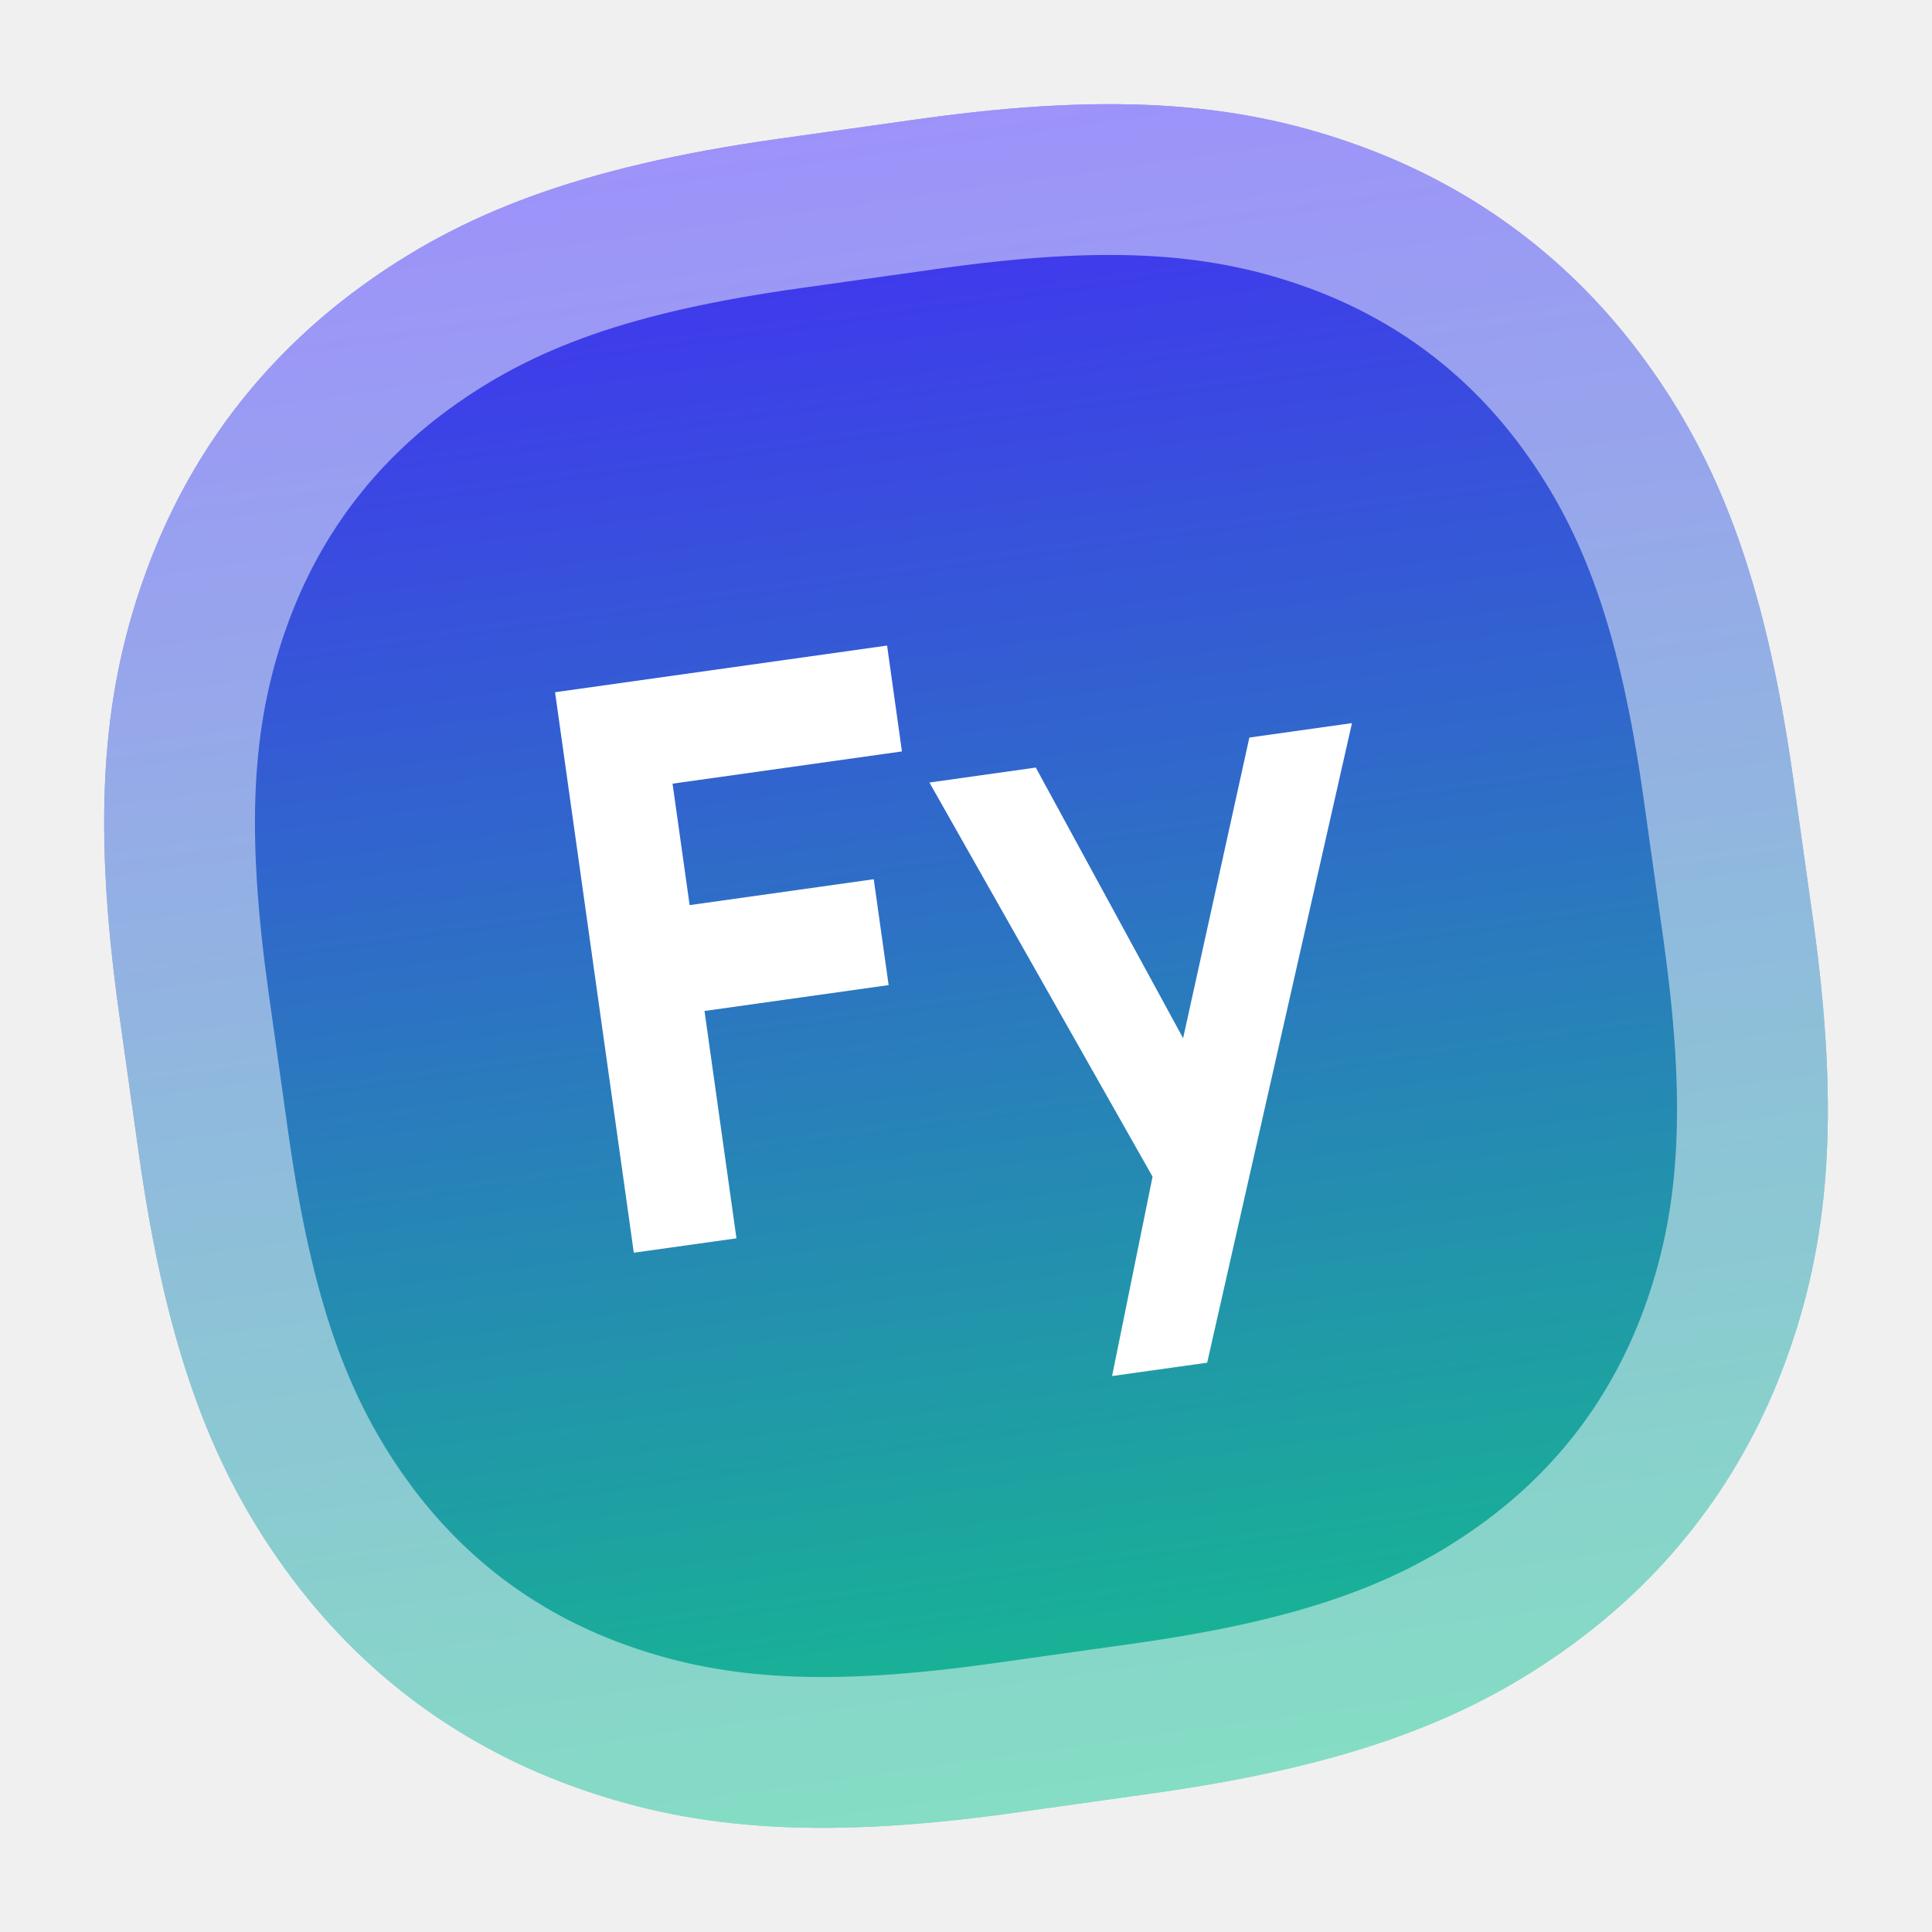
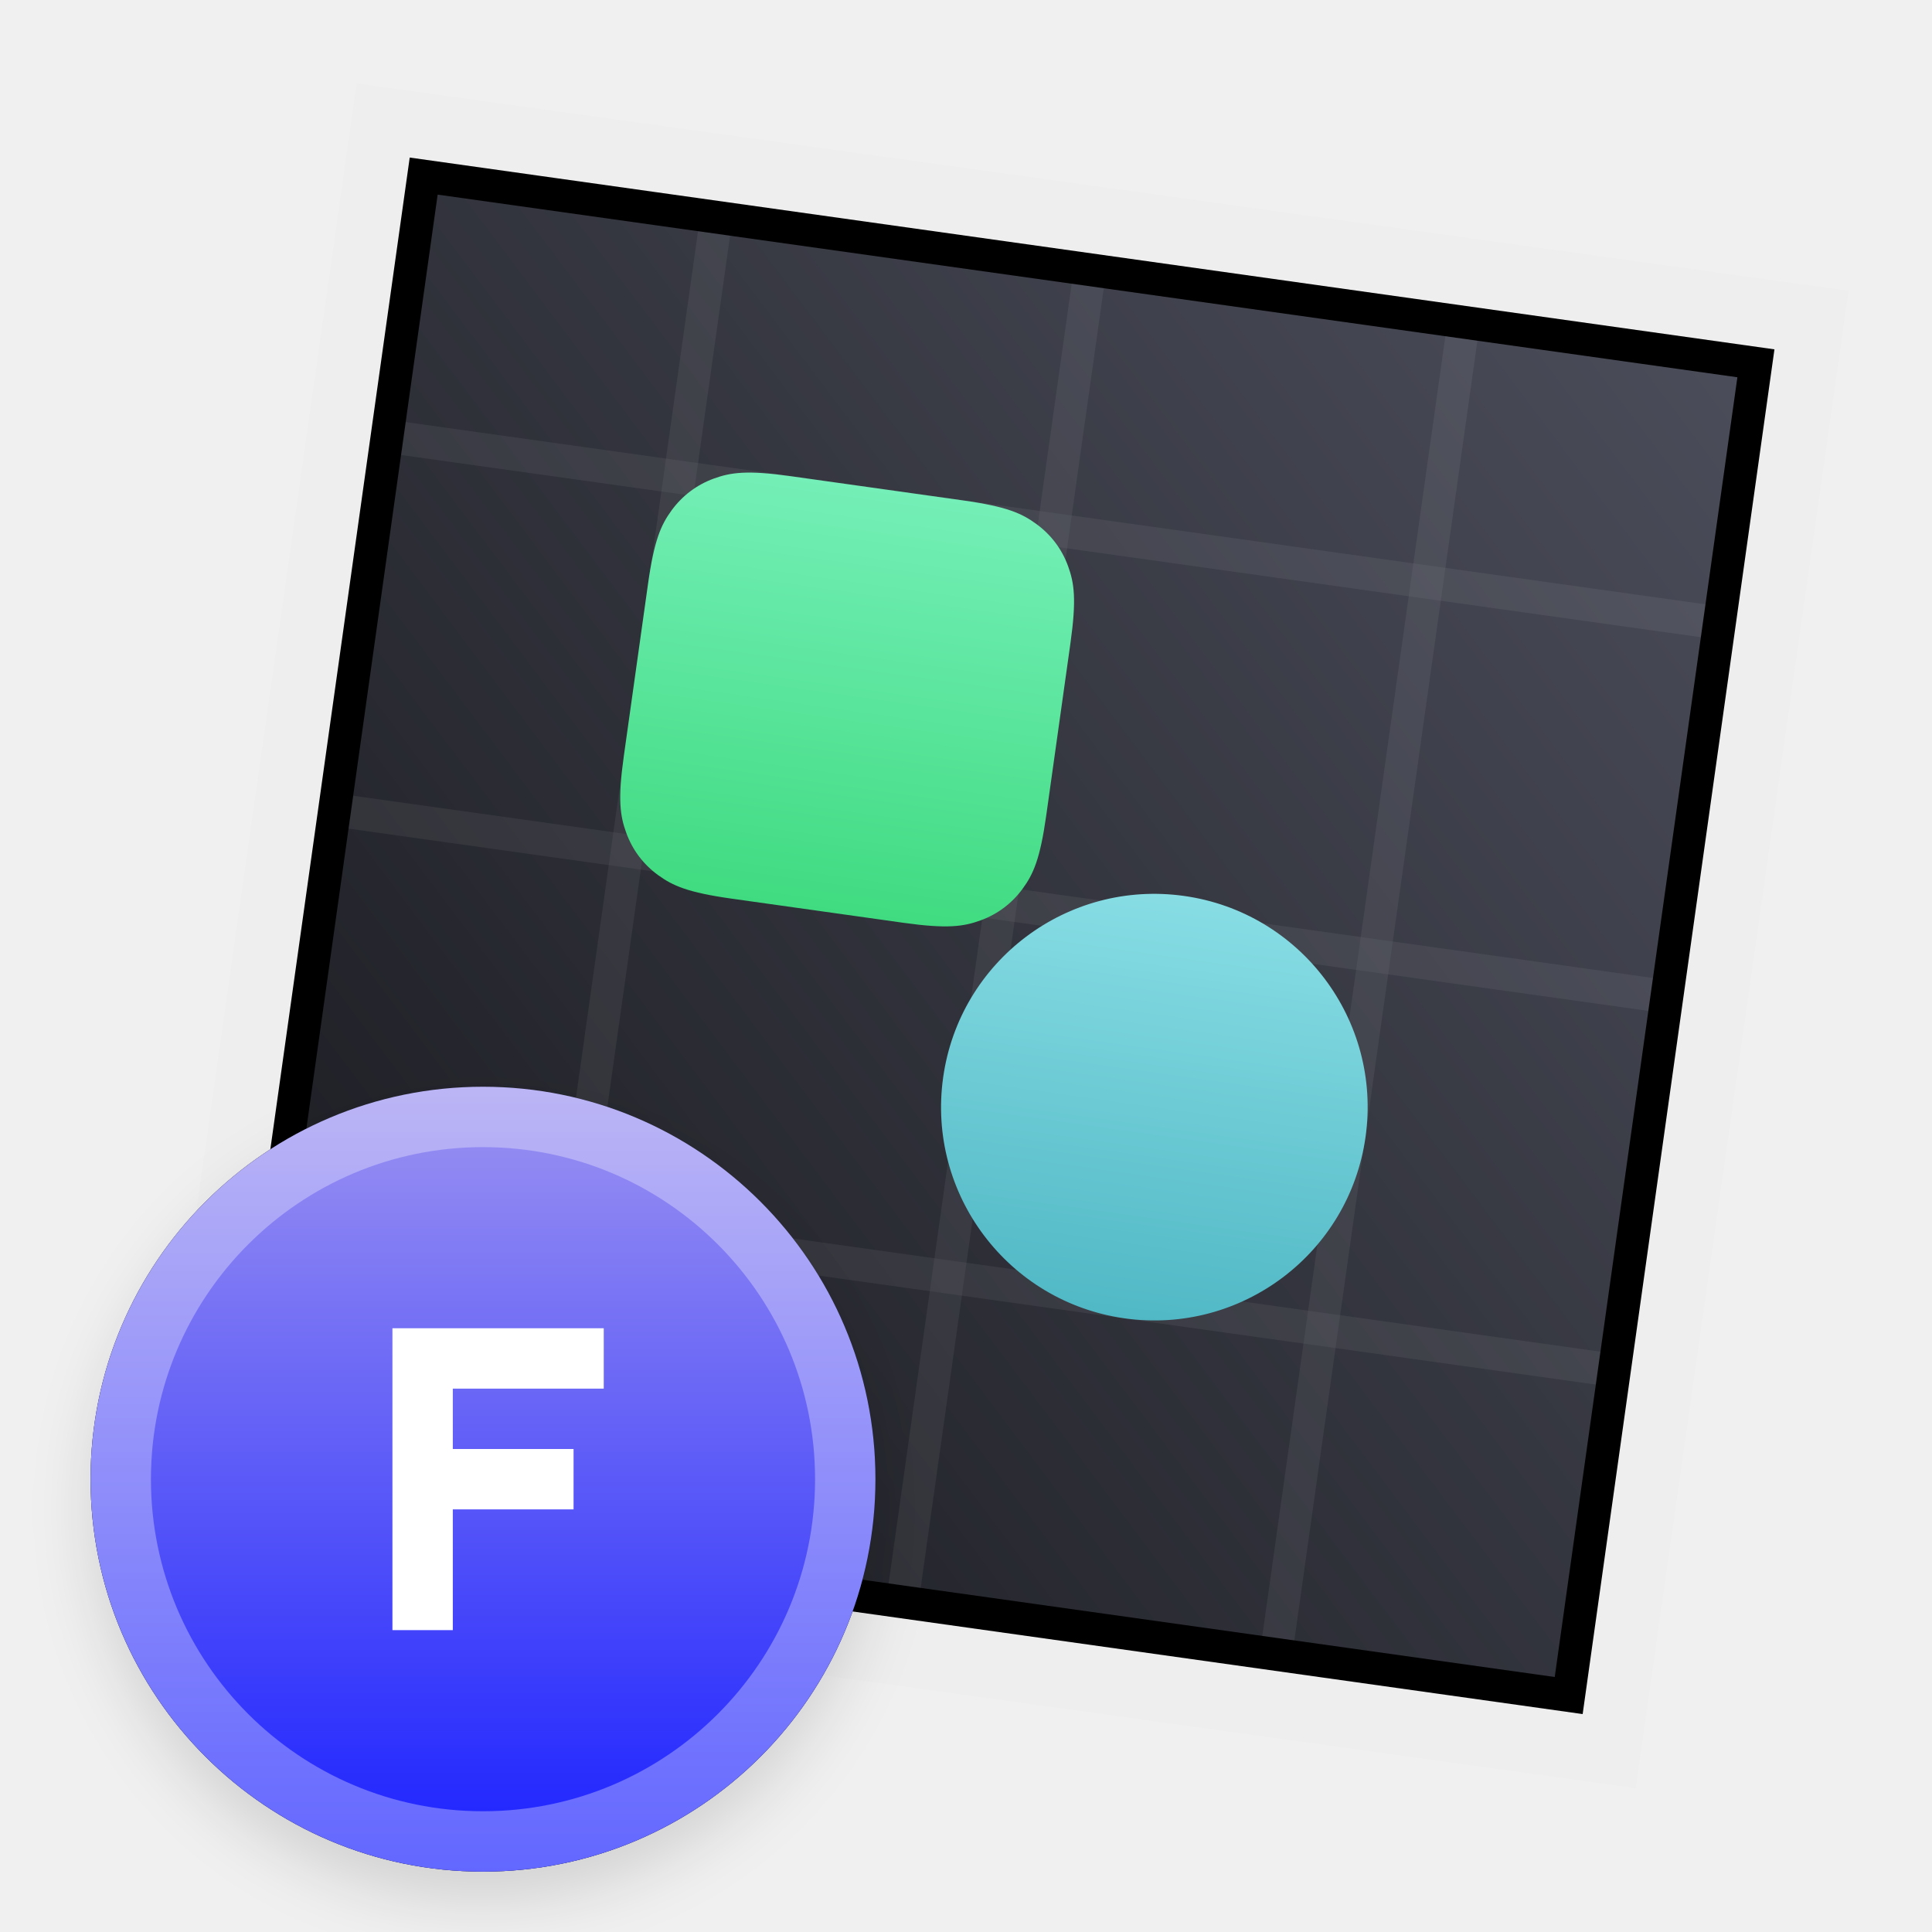
<svg xmlns="http://www.w3.org/2000/svg" width="64" height="64" viewBox="0 0 64 64" fill="none">
-   <path d="M25.795 4.597L30.412 3.948C37.112 3.006 41.277 3.452 45.094 4.852C48.912 6.252 52.09 8.646 54.487 11.93C56.885 15.213 58.461 19.095 59.403 25.795L60.052 30.412C60.994 37.112 60.548 41.277 59.148 45.094C57.748 48.912 55.354 52.09 52.07 54.487C48.787 56.885 44.906 58.461 38.205 59.403L33.588 60.052C26.888 60.994 22.723 60.548 18.905 59.148C15.088 57.748 11.911 55.354 9.513 52.07C7.115 48.787 5.539 44.906 4.597 38.205L3.948 33.588C3.006 26.888 3.452 22.723 4.852 18.906C6.252 15.088 8.646 11.911 11.93 9.513C15.213 7.115 19.095 5.539 25.795 4.597Z" fill="url(#paint0_linear)" />
-   <path d="M25.795 4.597L30.412 3.948C37.112 3.006 41.277 3.452 45.094 4.852C48.912 6.252 52.09 8.646 54.487 11.93C56.885 15.213 58.461 19.095 59.403 25.795L60.052 30.412C60.994 37.112 60.548 41.277 59.148 45.094C57.748 48.912 55.354 52.09 52.07 54.487C48.787 56.885 44.906 58.461 38.205 59.403L33.588 60.052C26.888 60.994 22.723 60.548 18.905 59.148C15.088 57.748 11.911 55.354 9.513 52.07C7.115 48.787 5.539 44.906 4.597 38.205L3.948 33.588C3.006 26.888 3.452 22.723 4.852 18.906C6.252 15.088 8.646 11.911 11.93 9.513C15.213 7.115 19.095 5.539 25.795 4.597ZM31.108 8.899L26.49 9.548C20.903 10.334 17.659 11.521 14.878 13.551C12.393 15.366 10.606 17.738 9.546 20.627C8.398 23.758 8.13 27.09 8.829 32.375L8.899 32.892L9.548 37.51C10.334 43.097 11.521 46.341 13.551 49.122C15.366 51.607 17.738 53.394 20.627 54.454C23.758 55.602 27.09 55.87 32.375 55.171L32.892 55.101L37.51 54.452C43.097 53.666 46.341 52.48 49.122 50.449C51.607 48.634 53.394 46.262 54.454 43.373C55.602 40.242 55.87 36.91 55.171 31.625L55.101 31.108L54.452 26.49C53.666 20.903 52.48 17.659 50.449 14.878C48.634 12.393 46.262 10.606 43.373 9.546C40.242 8.398 36.91 8.13 31.625 8.829L31.108 8.899Z" fill="white" fill-opacity="0.48" />
-   <path d="M24.396 41.021L23.338 33.49L29.437 32.633L28.944 29.126L22.845 29.983L22.279 25.96L29.878 24.892L29.386 21.385L18.387 22.931L20.996 41.498L24.396 41.021ZM39.989 45.141L44.786 23.954L41.387 24.432L39.192 34.392L34.312 25.426L30.788 25.922L38.18 38.978L36.839 45.583L39.989 45.141Z" fill="white" />
+   <g clip-path="url(#clip0)">
+     <path d="M11.815 2.764L61.236 9.633L54.185 59.236L4.764 52.367L11.815 2.764Z" fill="#EEEEEE" />
+     <path d="M58.167 12.035L14.035 5.833L7.833 49.965L51.965 56.167L58.167 12.035Z" fill="url(#paint0_linear)" stroke="black" stroke-width="1.087" />
+     <g opacity="0.24">
+       <path opacity="0.24" d="M24.185 7.806L23.123 7.657L17.058 50.715L18.121 50.864L24.185 7.806Z" fill="white" />
+       <path opacity="0.24" d="M36.564 9.546L35.501 9.397L29.436 52.454L30.499 52.603L36.564 9.546Z" fill="white" />
+       <path opacity="0.24" d="M48.942 11.286L47.879 11.136L41.815 54.194L42.877 54.343L48.942 11.286Z" fill="white" />
+       <path opacity="0.24" d="M56.494 20.019L13.441 13.982L13.288 15.072L56.341 21.109L56.494 20.019Z" fill="white" />
+       <path opacity="0.24" d="M54.755 32.397L11.702 26.36L11.548 27.45L54.601 33.487L54.755 32.397Z" fill="white" />
+       <path opacity="0.24" d="M53.015 44.776L9.962 38.738L9.808 39.828L52.861 45.866L53.015 44.776Z" fill="white" />
+     </g>
+     <path d="M26.19 15.774L31.903 16.577C33.343 16.779 33.844 17.002 34.33 17.358C34.817 17.713 35.172 18.184 35.38 18.75C35.587 19.316 35.663 19.858 35.461 21.298L34.658 27.012C34.456 28.451 34.233 28.952 33.877 29.439C33.522 29.925 33.051 30.28 32.485 30.488C31.919 30.695 31.376 30.772 29.937 30.57L24.223 29.767C22.784 29.564 22.283 29.341 21.796 28.986C21.309 28.63 20.954 28.159 20.747 27.593C20.54 27.028 20.463 26.485 20.665 25.045L21.468 19.331C21.671 17.892 21.894 17.391 22.249 16.904C22.605 16.418 23.076 16.063 23.641 15.855C24.207 15.648 24.75 15.571 26.19 15.774Z" fill="url(#paint1_linear)" />
+     <path d="M39.223 29.679C43.087 30.222 45.779 33.795 45.236 37.659C44.693 41.523 41.12 44.215 37.256 43.672C33.392 43.129 30.7 39.556 31.243 35.692C31.786 31.828 35.359 29.136 39.223 29.679Z" fill="url(#paint2_linear)" />
+     <g filter="url(#filter0_d)">
+       <path d="M29 49C29 41.82 23.18 36 16 36C8.82 36 3 41.82 3 49C3 56.18 8.82 62 16 62C23.18 62 29 56.18 29 49Z" fill="black" />
+     </g>
+     <path d="M29 49C29 41.82 23.18 36 16 36C8.82 36 3 41.82 3 49C3 56.18 8.82 62 16 62C23.18 62 29 56.18 29 49Z" fill="url(#paint3_linear)" />
+     <path d="M16 36C23.18 36 29 41.82 29 49C29 56.18 23.18 62 16 62C8.82 62 3 56.18 3 49C3 41.82 8.82 36 16 36ZM16 38C9.925 38 5 42.925 5 49C5 55.075 9.925 60 16 60C22.075 60 27 55.075 27 49C27 42.925 22.075 38 16 38Z" fill="white" fill-opacity="0.32" />
+     <path fill-rule="evenodd" clip-rule="evenodd" d="M20 44V46H15V48H19V50H15V54H13V44H20Z" fill="white" />
+   </g>
  <defs>
-     <linearGradient id="paint0_linear" x1="28.103" y1="4.272" x2="35.876" y2="59.578" gradientUnits="userSpaceOnUse">
-       <stop stop-color="#432EF5" />
-       <stop offset="1" stop-color="#14BE8D" />
+     <filter id="filter0_d" x="1" y="35" width="30" height="30" filterUnits="userSpaceOnUse" color-interpolation-filters="sRGB">
+       <feFlood flood-opacity="0" result="BackgroundImageFix" />
+       <feColorMatrix in="SourceAlpha" type="matrix" values="0 0 0 0 0 0 0 0 0 0 0 0 0 0 0 0 0 0 127 0" />
+       <feOffset dy="1" />
+       <feGaussianBlur stdDeviation="1" />
+       <feColorMatrix type="matrix" values="0 0 0 0 0 0 0 0 0 0 0 0 0 0 0 0 0 0 0.12 0" />
+       <feBlend mode="normal" in2="BackgroundImageFix" result="effect1_dropShadow" />
+       <feBlend mode="normal" in="SourceGraphic" in2="effect1_dropShadow" result="shape" />
+     </filter>
+     <linearGradient id="paint0_linear" x1="58.167" y1="12.035" x2="7.833" y2="49.965" gradientUnits="userSpaceOnUse">
+       <stop stop-color="#4B4D5A" />
+       <stop offset="1" stop-color="#191A1F" />
    </linearGradient>
+     <linearGradient id="paint1_linear" x1="29.047" y1="16.175" x2="27.08" y2="30.168" gradientUnits="userSpaceOnUse">
+       <stop stop-color="#74EFB7" />
+       <stop offset="1" stop-color="#40DB81" />
+     </linearGradient>
+     <linearGradient id="paint2_linear" x1="39.223" y1="29.679" x2="37.256" y2="43.672" gradientUnits="userSpaceOnUse">
+       <stop stop-color="#88DDE4" />
+       <stop offset="1" stop-color="#50B8C5" />
+     </linearGradient>
+     <linearGradient id="paint3_linear" x1="16" y1="36" x2="16" y2="62" gradientUnits="userSpaceOnUse">
+       <stop stop-color="#9C93F1" />
+       <stop offset="1" stop-color="#1A20FF" />
+     </linearGradient>
+     <clipPath id="clip0">
+       <rect width="64" height="64" fill="white" />
+     </clipPath>
  </defs>
</svg>
